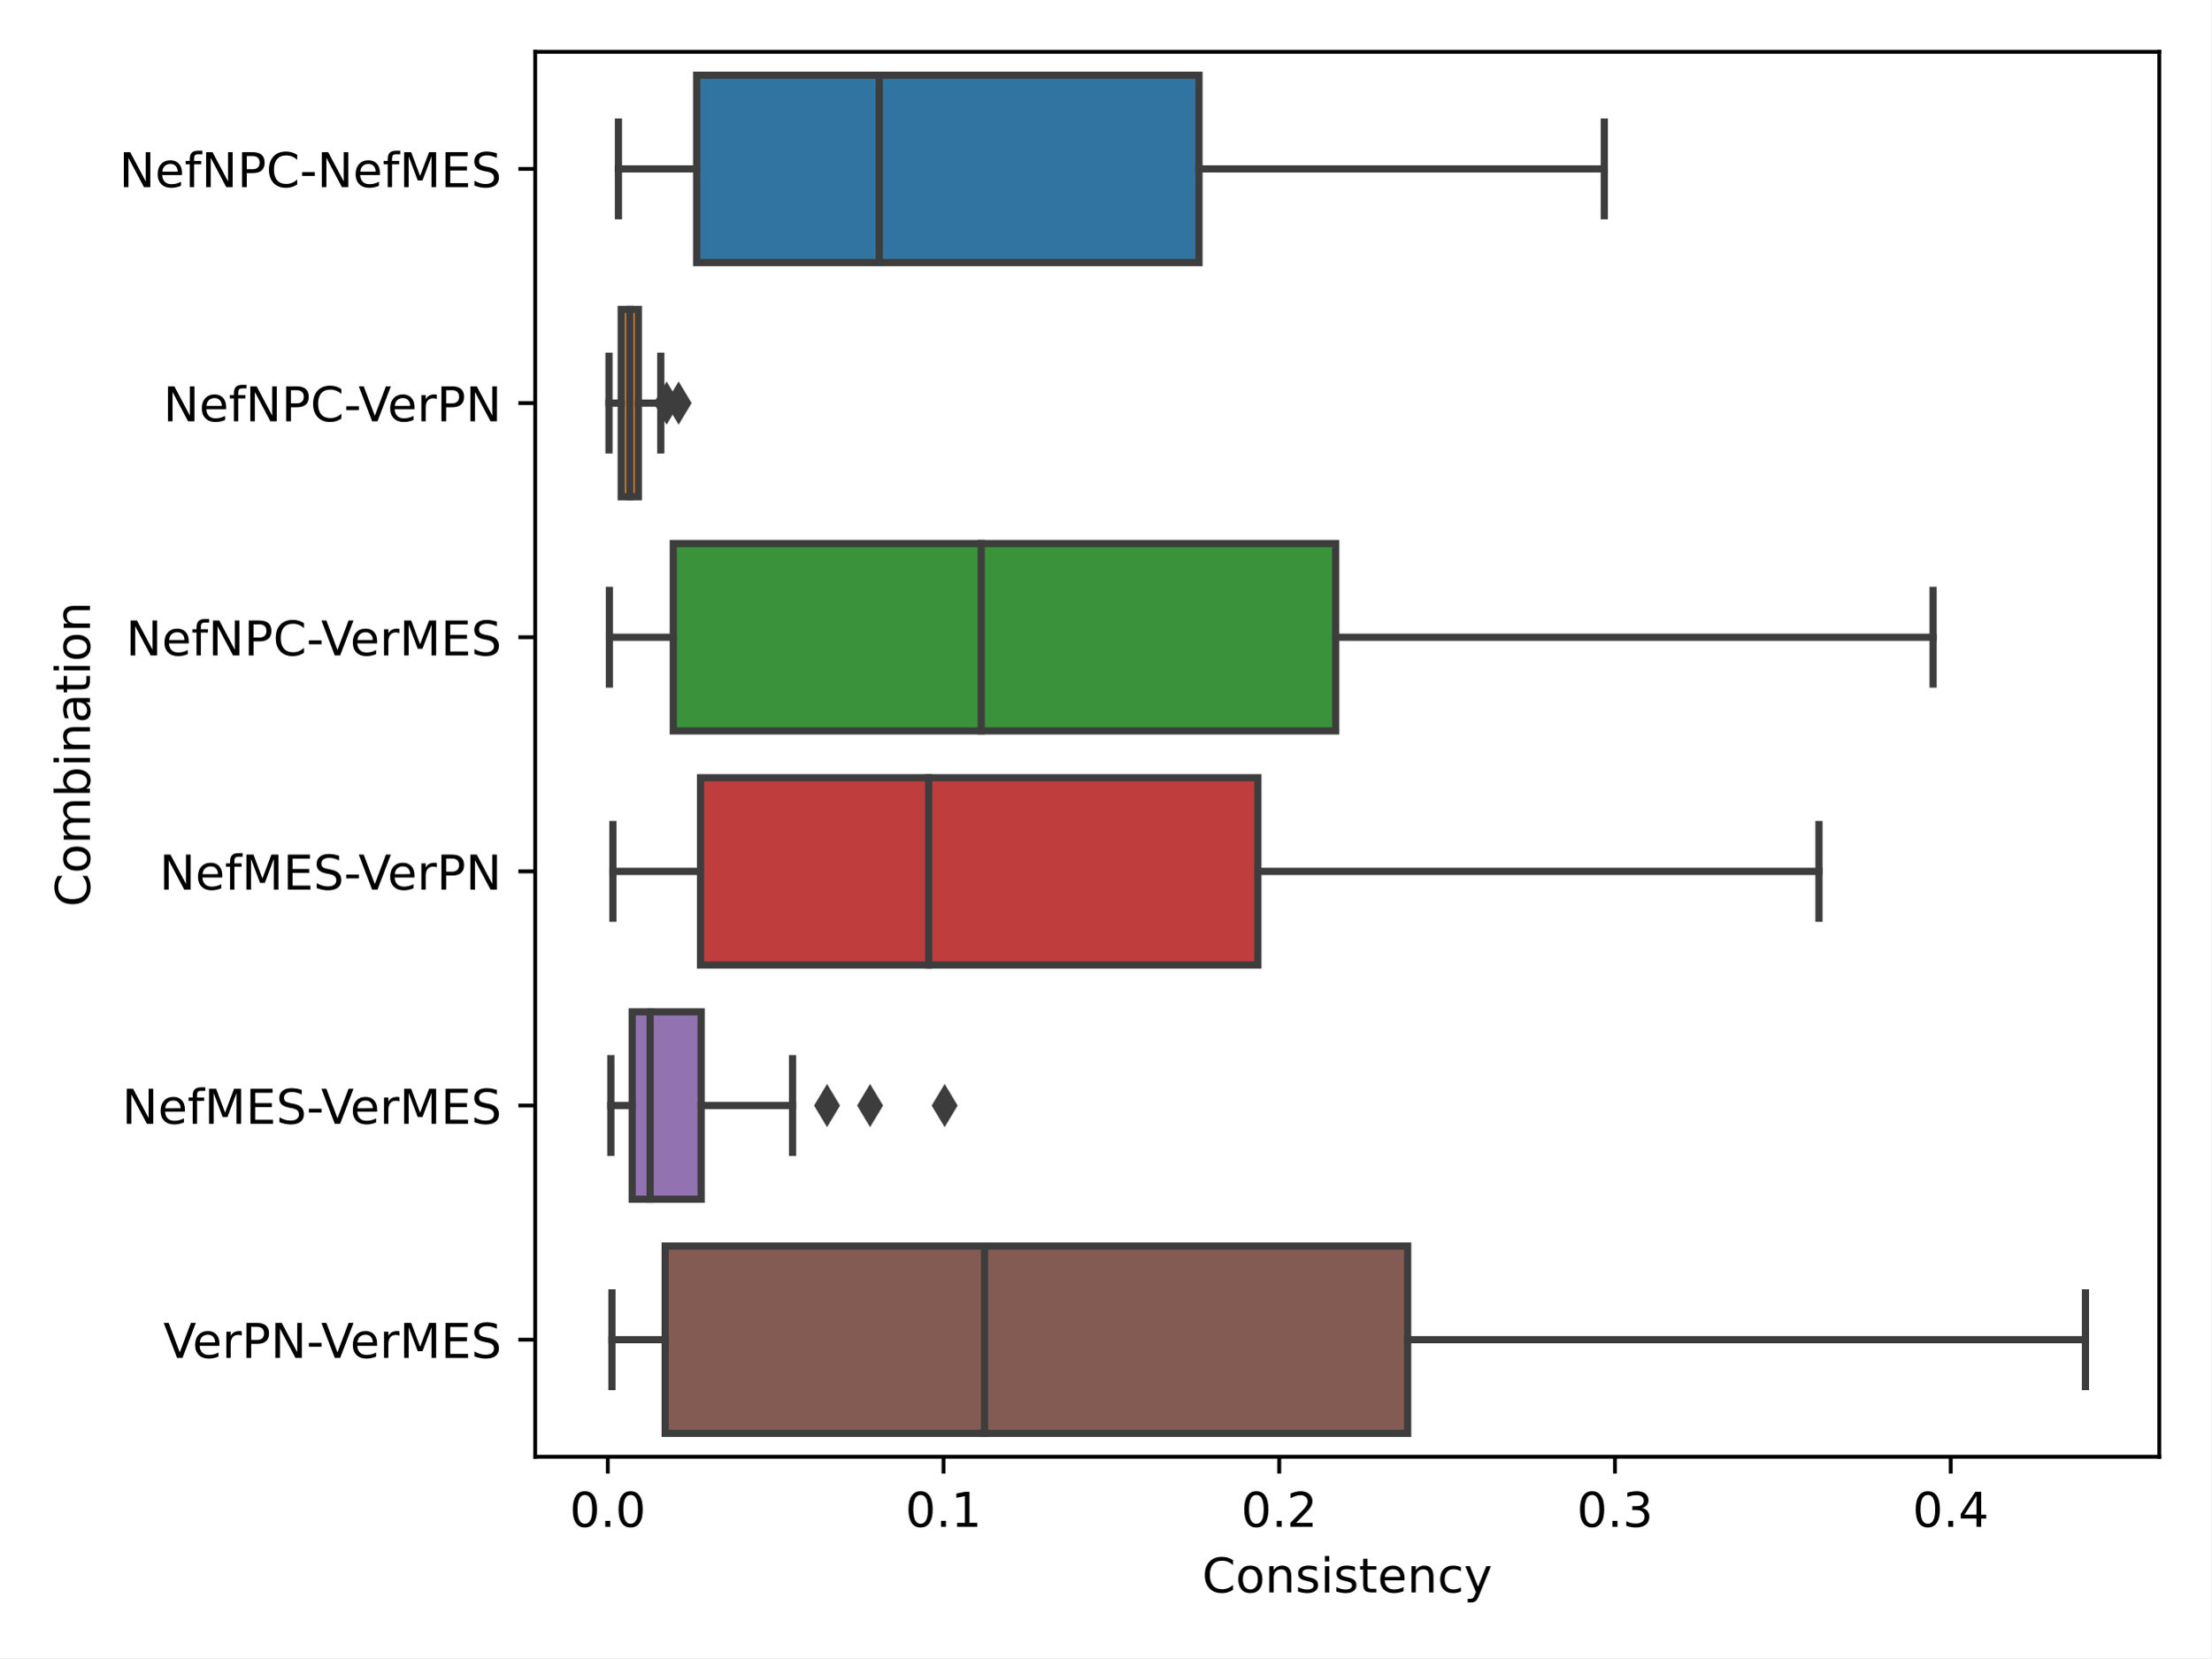
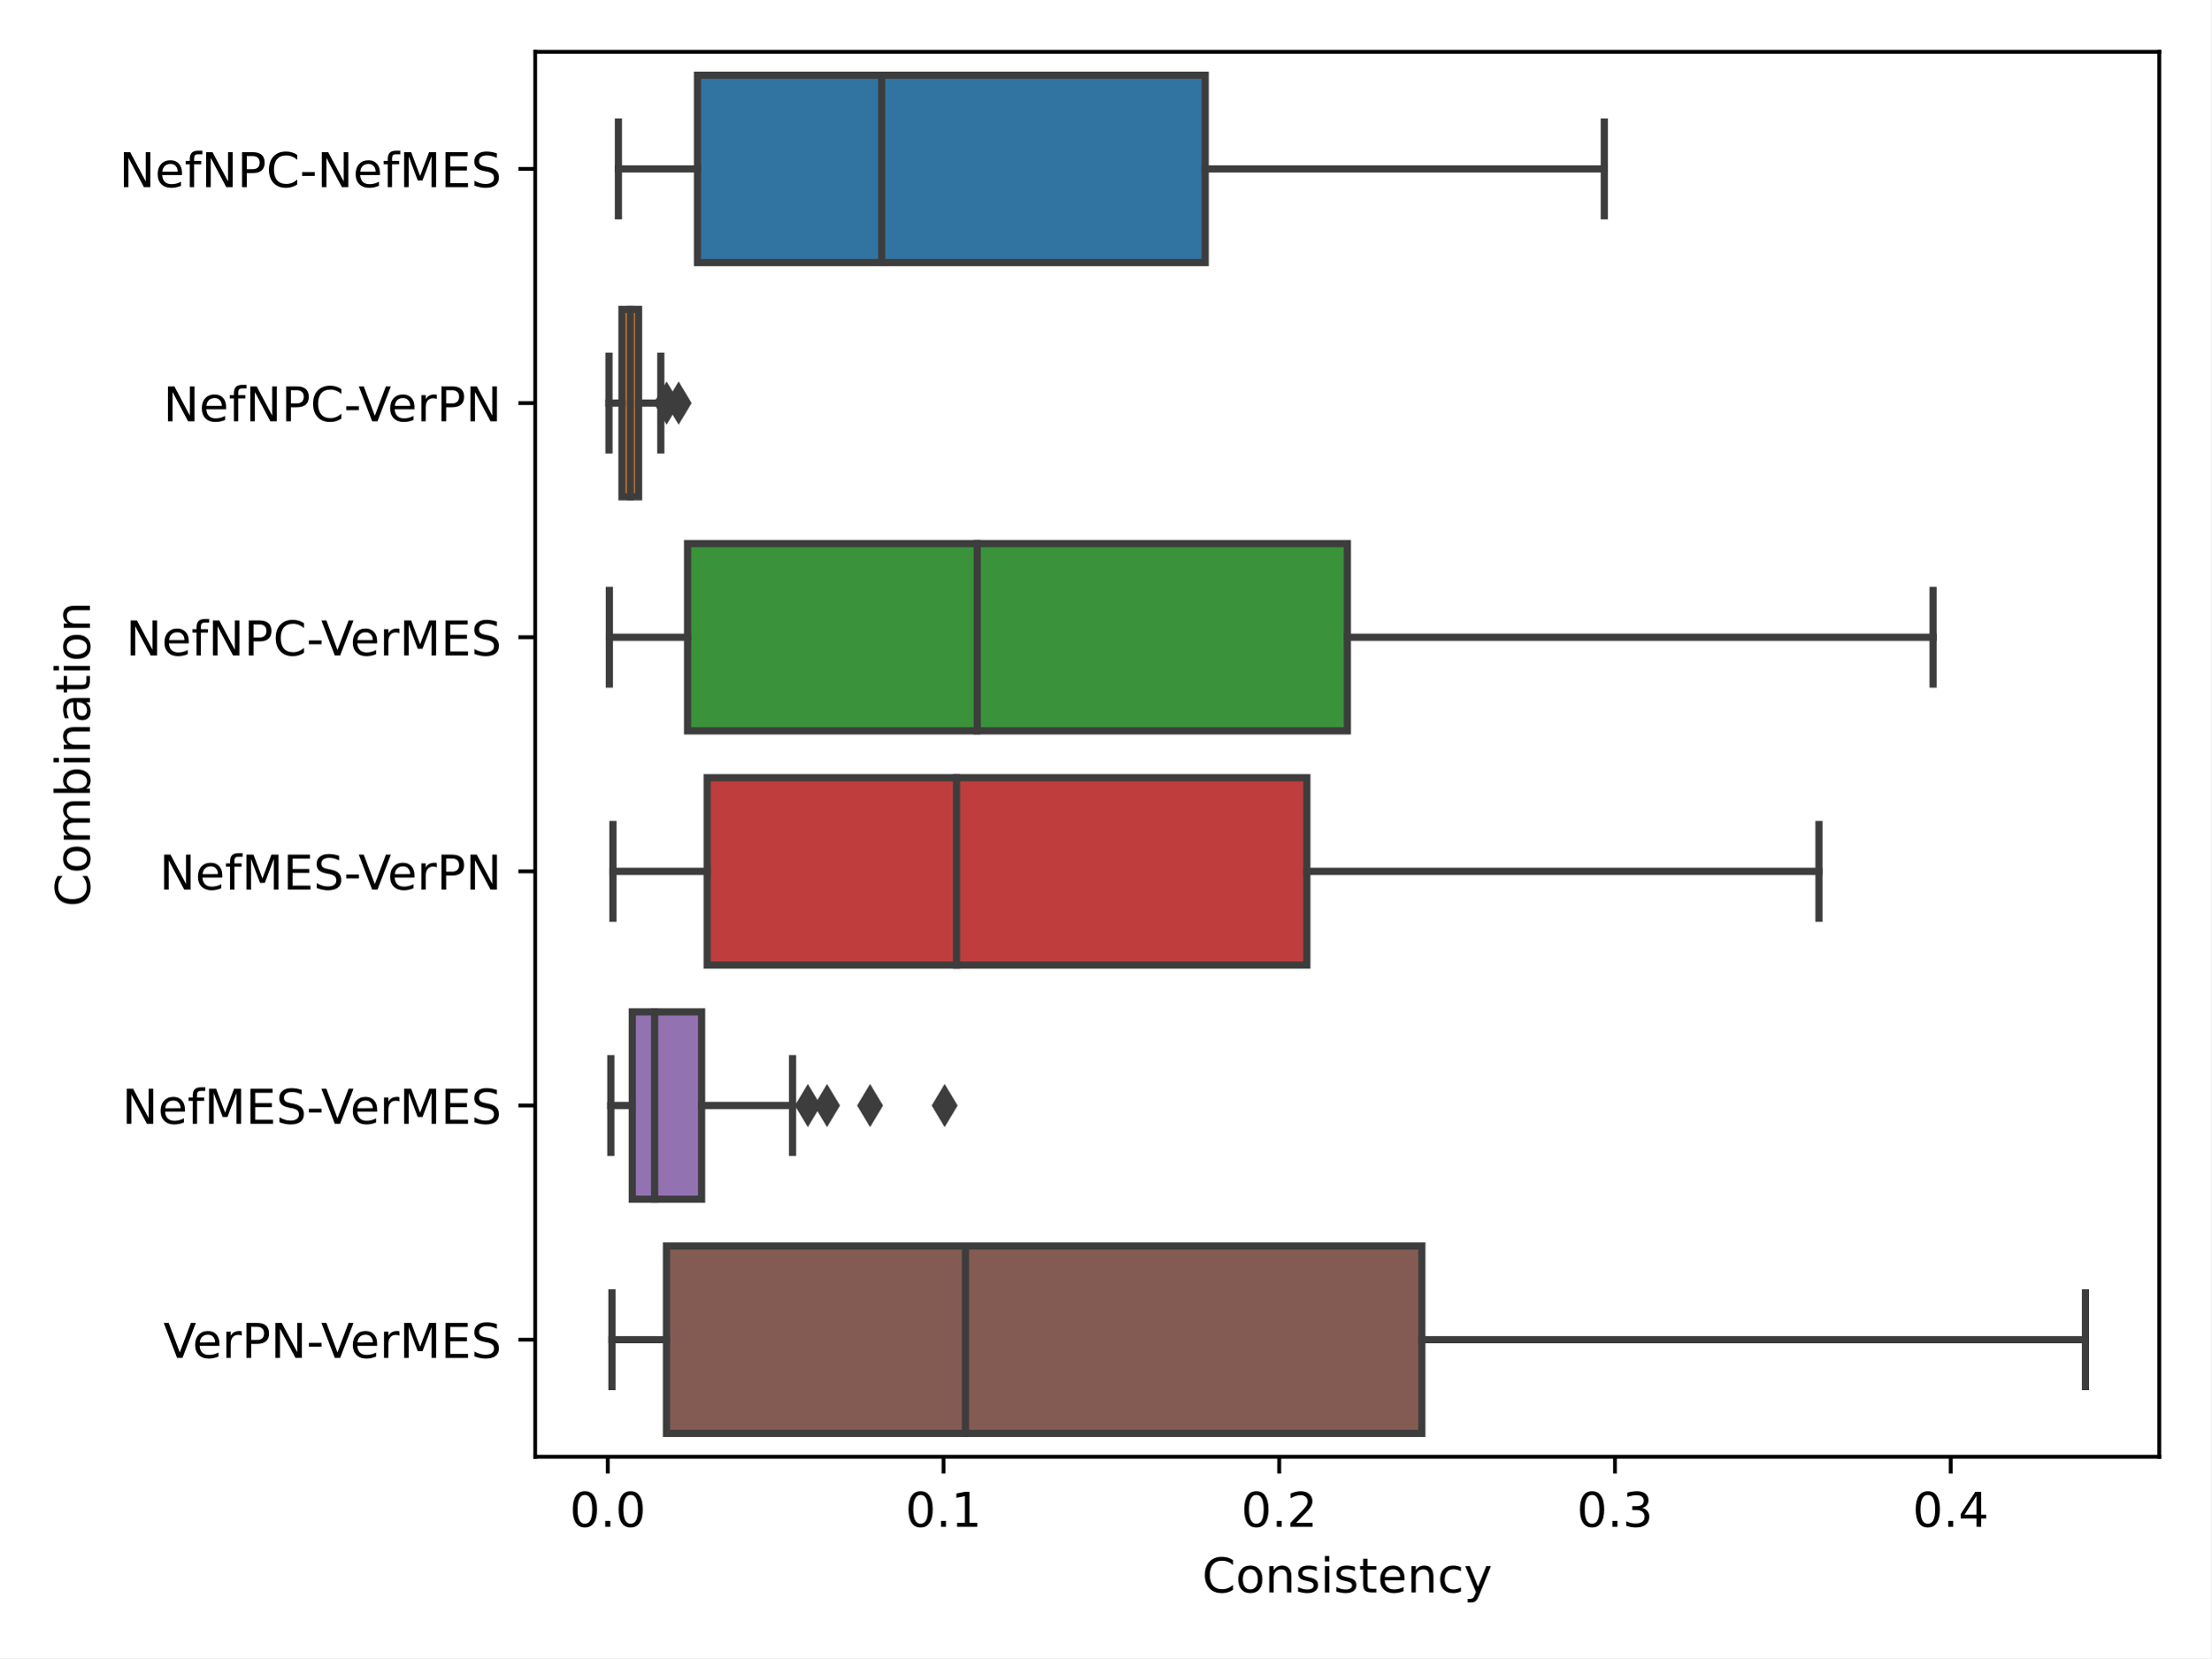
<svg xmlns="http://www.w3.org/2000/svg" xmlns:xlink="http://www.w3.org/1999/xlink" width="460.8pt" height="345.6pt" viewBox="0 0 460.8 345.6" version="1.1">
  <defs>
    <style type="text/css">*{stroke-linejoin: round; stroke-linecap: butt}</style>
  </defs>
  <g id="figure_1">
    <g id="patch_1">
      <path d="M 0 345.6  L 460.8 345.6  L 460.8 0  L 0 0  z " style="fill: #ffffff" />
    </g>
    <g id="axes_1">
      <g id="patch_2">
        <path d="M 111.53 303.64  L 450 303.64  L 450 10.8  L 111.53 10.8  z " style="fill: #ffffff" />
      </g>
      <g id="patch_3">
-         <path d="M 145.183 15.681  L 145.183 54.726  L 249.87 54.726  L 249.87 15.681  L 145.183 15.681  z " clip-path="url(#p94ea014568)" style="fill: #3274a1; stroke: #3d3d3d; stroke-width: 1.5; stroke-linejoin: miter" />
+         <path d="M 145.355 15.681  L 145.355 54.726  L 251.163 54.726  L 251.163 15.681  L 145.355 15.681  z " clip-path="url(#p94ea014568)" style="fill: #3274a1; stroke: #3d3d3d; stroke-width: 1.5; stroke-linejoin: miter" />
      </g>
      <g id="patch_4">
-         <path d="M 129.466 64.487  L 129.466 103.533  L 133.033 103.533  L 133.033 64.487  L 129.466 64.487  z " clip-path="url(#p94ea014568)" style="fill: #e1812c; stroke: #3d3d3d; stroke-width: 1.5; stroke-linejoin: miter" />
+         <path d="M 129.616 64.487  L 129.616 103.533  L 133.072 103.533  L 133.072 64.487  L 129.616 64.487  z " clip-path="url(#p94ea014568)" style="fill: #e1812c; stroke: #3d3d3d; stroke-width: 1.5; stroke-linejoin: miter" />
      </g>
      <g id="patch_5">
-         <path d="M 140.314 113.294  L 140.314 152.339  L 278.362 152.339  L 278.362 113.294  L 140.314 113.294  z " clip-path="url(#p94ea014568)" style="fill: #3a923a; stroke: #3d3d3d; stroke-width: 1.5; stroke-linejoin: miter" />
+         <path d="M 143.294 113.294  L 143.294 152.339  L 280.791 152.339  L 280.791 113.294  L 143.294 113.294  z " clip-path="url(#p94ea014568)" style="fill: #3a923a; stroke: #3d3d3d; stroke-width: 1.5; stroke-linejoin: miter" />
      </g>
      <g id="patch_6">
-         <path d="M 145.99 162.101  L 145.99 201.146  L 262.146 201.146  L 262.146 162.101  L 145.99 162.101  z " clip-path="url(#p94ea014568)" style="fill: #c03d3e; stroke: #3d3d3d; stroke-width: 1.5; stroke-linejoin: miter" />
+         <path d="M 147.374 162.101  L 147.374 201.146  L 272.352 201.146  L 272.352 162.101  L 147.374 162.101  z " clip-path="url(#p94ea014568)" style="fill: #c03d3e; stroke: #3d3d3d; stroke-width: 1.5; stroke-linejoin: miter" />
      </g>
      <g id="patch_7">
-         <path d="M 131.746 210.907  L 131.746 249.953  L 146.118 249.953  L 146.118 210.907  L 131.746 210.907  z " clip-path="url(#p94ea014568)" style="fill: #9372b2; stroke: #3d3d3d; stroke-width: 1.5; stroke-linejoin: miter" />
+         <path d="M 131.77 210.907  L 131.77 249.953  L 146.221 249.953  L 146.221 210.907  L 131.77 210.907  z " clip-path="url(#p94ea014568)" style="fill: #9372b2; stroke: #3d3d3d; stroke-width: 1.5; stroke-linejoin: miter" />
      </g>
      <g id="patch_8">
-         <path d="M 138.627 259.714  L 138.627 298.759  L 293.356 298.759  L 293.356 259.714  L 138.627 259.714  z " clip-path="url(#p94ea014568)" style="fill: #845b53; stroke: #3d3d3d; stroke-width: 1.5; stroke-linejoin: miter" />
+         <path d="M 138.889 259.714  L 138.889 298.759  L 296.316 298.759  L 296.316 259.714  L 138.889 259.714  z " clip-path="url(#p94ea014568)" style="fill: #845b53; stroke: #3d3d3d; stroke-width: 1.5; stroke-linejoin: miter" />
      </g>
      <g id="matplotlib.axis_1">
        <g id="xtick_1">
          <g id="line2d_1">
            <defs>
              <path id="m3385fdae1e" d="M 0 0  L 0 3.5  " style="stroke: #000000; stroke-width: 0.8" />
            </defs>
            <g>
              <use xlink:href="#m3385fdae1e" x="126.659" y="303.64" style="stroke: #000000; stroke-width: 0.8" />
            </g>
          </g>
          <g id="text_1">
            <g transform="translate(118.707 318.2384) scale(0.1 -0.1)">
              <defs>
                <path id="DejaVuSans-30" d="M 2034 4250  Q 1547 4250 1301 3770  Q 1056 3291 1056 2328  Q 1056 1369 1301 889  Q 1547 409 2034 409  Q 2525 409 2770 889  Q 3016 1369 3016 2328  Q 3016 3291 2770 3770  Q 2525 4250 2034 4250  z M 2034 4750  Q 2819 4750 3233 4129  Q 3647 3509 3647 2328  Q 3647 1150 3233 529  Q 2819 -91 2034 -91  Q 1250 -91 836 529  Q 422 1150 422 2328  Q 422 3509 836 4129  Q 1250 4750 2034 4750  z " transform="scale(0.015625)" />
                <path id="DejaVuSans-2e" d="M 684 794  L 1344 794  L 1344 0  L 684 0  L 684 794  z " transform="scale(0.015625)" />
              </defs>
              <use xlink:href="#DejaVuSans-30" />
              <use xlink:href="#DejaVuSans-2e" x="63.623" />
              <use xlink:href="#DejaVuSans-30" x="95.41" />
            </g>
          </g>
        </g>
        <g id="xtick_2">
          <g id="line2d_2">
            <g>
              <use xlink:href="#m3385fdae1e" x="196.629" y="303.64" style="stroke: #000000; stroke-width: 0.8" />
            </g>
          </g>
          <g id="text_2">
            <g transform="translate(188.6772 318.2384) scale(0.1 -0.1)">
              <defs>
                <path id="DejaVuSans-31" d="M 794 531  L 1825 531  L 1825 4091  L 703 3866  L 703 4441  L 1819 4666  L 2450 4666  L 2450 531  L 3481 531  L 3481 0  L 794 0  L 794 531  z " transform="scale(0.015625)" />
              </defs>
              <use xlink:href="#DejaVuSans-30" />
              <use xlink:href="#DejaVuSans-2e" x="63.623" />
              <use xlink:href="#DejaVuSans-31" x="95.41" />
            </g>
          </g>
        </g>
        <g id="xtick_3">
          <g id="line2d_3">
            <g>
              <use xlink:href="#m3385fdae1e" x="266.599" y="303.64" style="stroke: #000000; stroke-width: 0.8" />
            </g>
          </g>
          <g id="text_3">
            <g transform="translate(258.6474 318.2384) scale(0.1 -0.1)">
              <defs>
                <path id="DejaVuSans-32" d="M 1228 531  L 3431 531  L 3431 0  L 469 0  L 469 531  Q 828 903 1448 1529  Q 2069 2156 2228 2338  Q 2531 2678 2651 2914  Q 2772 3150 2772 3378  Q 2772 3750 2511 3984  Q 2250 4219 1831 4219  Q 1534 4219 1204 4116  Q 875 4013 500 3803  L 500 4441  Q 881 4594 1212 4672  Q 1544 4750 1819 4750  Q 2544 4750 2975 4387  Q 3406 4025 3406 3419  Q 3406 3131 3298 2873  Q 3191 2616 2906 2266  Q 2828 2175 2409 1742  Q 1991 1309 1228 531  z " transform="scale(0.015625)" />
              </defs>
              <use xlink:href="#DejaVuSans-30" />
              <use xlink:href="#DejaVuSans-2e" x="63.623" />
              <use xlink:href="#DejaVuSans-32" x="95.41" />
            </g>
          </g>
        </g>
        <g id="xtick_4">
          <g id="line2d_4">
            <g>
              <use xlink:href="#m3385fdae1e" x="336.569" y="303.64" style="stroke: #000000; stroke-width: 0.8" />
            </g>
          </g>
          <g id="text_4">
            <g transform="translate(328.6176 318.2384) scale(0.1 -0.1)">
              <defs>
                <path id="DejaVuSans-33" d="M 2597 2516  Q 3050 2419 3304 2112  Q 3559 1806 3559 1356  Q 3559 666 3084 287  Q 2609 -91 1734 -91  Q 1441 -91 1130 -33  Q 819 25 488 141  L 488 750  Q 750 597 1062 519  Q 1375 441 1716 441  Q 2309 441 2620 675  Q 2931 909 2931 1356  Q 2931 1769 2642 2001  Q 2353 2234 1838 2234  L 1294 2234  L 1294 2753  L 1863 2753  Q 2328 2753 2575 2939  Q 2822 3125 2822 3475  Q 2822 3834 2567 4026  Q 2313 4219 1838 4219  Q 1578 4219 1281 4162  Q 984 4106 628 3988  L 628 4550  Q 988 4650 1302 4700  Q 1616 4750 1894 4750  Q 2613 4750 3031 4423  Q 3450 4097 3450 3541  Q 3450 3153 3228 2886  Q 3006 2619 2597 2516  z " transform="scale(0.015625)" />
              </defs>
              <use xlink:href="#DejaVuSans-30" />
              <use xlink:href="#DejaVuSans-2e" x="63.623" />
              <use xlink:href="#DejaVuSans-33" x="95.41" />
            </g>
          </g>
        </g>
        <g id="xtick_5">
          <g id="line2d_5">
            <g>
              <use xlink:href="#m3385fdae1e" x="406.539" y="303.64" style="stroke: #000000; stroke-width: 0.8" />
            </g>
          </g>
          <g id="text_5">
            <g transform="translate(398.5879 318.2384) scale(0.1 -0.1)">
              <defs>
                <path id="DejaVuSans-34" d="M 2419 4116  L 825 1625  L 2419 1625  L 2419 4116  z M 2253 4666  L 3047 4666  L 3047 1625  L 3713 1625  L 3713 1100  L 3047 1100  L 3047 0  L 2419 0  L 2419 1100  L 313 1100  L 313 1709  L 2253 4666  z " transform="scale(0.015625)" />
              </defs>
              <use xlink:href="#DejaVuSans-30" />
              <use xlink:href="#DejaVuSans-2e" x="63.623" />
              <use xlink:href="#DejaVuSans-34" x="95.41" />
            </g>
          </g>
        </g>
        <g id="text_6">
          <g transform="translate(250.533 331.9166) scale(0.1 -0.1)">
            <defs>
              <path id="DejaVuSans-43" d="M 4122 4306  L 4122 3641  Q 3803 3938 3442 4084  Q 3081 4231 2675 4231  Q 1875 4231 1450 3742  Q 1025 3253 1025 2328  Q 1025 1406 1450 917  Q 1875 428 2675 428  Q 3081 428 3442 575  Q 3803 722 4122 1019  L 4122 359  Q 3791 134 3420 21  Q 3050 -91 2638 -91  Q 1578 -91 968 557  Q 359 1206 359 2328  Q 359 3453 968 4101  Q 1578 4750 2638 4750  Q 3056 4750 3426 4639  Q 3797 4528 4122 4306  z " transform="scale(0.015625)" />
              <path id="DejaVuSans-6f" d="M 1959 3097  Q 1497 3097 1228 2736  Q 959 2375 959 1747  Q 959 1119 1226 758  Q 1494 397 1959 397  Q 2419 397 2687 759  Q 2956 1122 2956 1747  Q 2956 2369 2687 2733  Q 2419 3097 1959 3097  z M 1959 3584  Q 2709 3584 3137 3096  Q 3566 2609 3566 1747  Q 3566 888 3137 398  Q 2709 -91 1959 -91  Q 1206 -91 779 398  Q 353 888 353 1747  Q 353 2609 779 3096  Q 1206 3584 1959 3584  z " transform="scale(0.015625)" />
              <path id="DejaVuSans-6e" d="M 3513 2113  L 3513 0  L 2938 0  L 2938 2094  Q 2938 2591 2744 2837  Q 2550 3084 2163 3084  Q 1697 3084 1428 2787  Q 1159 2491 1159 1978  L 1159 0  L 581 0  L 581 3500  L 1159 3500  L 1159 2956  Q 1366 3272 1645 3428  Q 1925 3584 2291 3584  Q 2894 3584 3203 3211  Q 3513 2838 3513 2113  z " transform="scale(0.015625)" />
              <path id="DejaVuSans-73" d="M 2834 3397  L 2834 2853  Q 2591 2978 2328 3040  Q 2066 3103 1784 3103  Q 1356 3103 1142 2972  Q 928 2841 928 2578  Q 928 2378 1081 2264  Q 1234 2150 1697 2047  L 1894 2003  Q 2506 1872 2764 1633  Q 3022 1394 3022 966  Q 3022 478 2636 193  Q 2250 -91 1575 -91  Q 1294 -91 989 -36  Q 684 19 347 128  L 347 722  Q 666 556 975 473  Q 1284 391 1588 391  Q 1994 391 2212 530  Q 2431 669 2431 922  Q 2431 1156 2273 1281  Q 2116 1406 1581 1522  L 1381 1569  Q 847 1681 609 1914  Q 372 2147 372 2553  Q 372 3047 722 3315  Q 1072 3584 1716 3584  Q 2034 3584 2315 3537  Q 2597 3491 2834 3397  z " transform="scale(0.015625)" />
              <path id="DejaVuSans-69" d="M 603 3500  L 1178 3500  L 1178 0  L 603 0  L 603 3500  z M 603 4863  L 1178 4863  L 1178 4134  L 603 4134  L 603 4863  z " transform="scale(0.015625)" />
              <path id="DejaVuSans-74" d="M 1172 4494  L 1172 3500  L 2356 3500  L 2356 3053  L 1172 3053  L 1172 1153  Q 1172 725 1289 603  Q 1406 481 1766 481  L 2356 481  L 2356 0  L 1766 0  Q 1100 0 847 248  Q 594 497 594 1153  L 594 3053  L 172 3053  L 172 3500  L 594 3500  L 594 4494  L 1172 4494  z " transform="scale(0.015625)" />
              <path id="DejaVuSans-65" d="M 3597 1894  L 3597 1613  L 953 1613  Q 991 1019 1311 708  Q 1631 397 2203 397  Q 2534 397 2845 478  Q 3156 559 3463 722  L 3463 178  Q 3153 47 2828 -22  Q 2503 -91 2169 -91  Q 1331 -91 842 396  Q 353 884 353 1716  Q 353 2575 817 3079  Q 1281 3584 2069 3584  Q 2775 3584 3186 3129  Q 3597 2675 3597 1894  z M 3022 2063  Q 3016 2534 2758 2815  Q 2500 3097 2075 3097  Q 1594 3097 1305 2825  Q 1016 2553 972 2059  L 3022 2063  z " transform="scale(0.015625)" />
              <path id="DejaVuSans-63" d="M 3122 3366  L 3122 2828  Q 2878 2963 2633 3030  Q 2388 3097 2138 3097  Q 1578 3097 1268 2742  Q 959 2388 959 1747  Q 959 1106 1268 751  Q 1578 397 2138 397  Q 2388 397 2633 464  Q 2878 531 3122 666  L 3122 134  Q 2881 22 2623 -34  Q 2366 -91 2075 -91  Q 1284 -91 818 406  Q 353 903 353 1747  Q 353 2603 823 3093  Q 1294 3584 2113 3584  Q 2378 3584 2631 3529  Q 2884 3475 3122 3366  z " transform="scale(0.015625)" />
              <path id="DejaVuSans-79" d="M 2059 -325  Q 1816 -950 1584 -1140  Q 1353 -1331 966 -1331  L 506 -1331  L 506 -850  L 844 -850  Q 1081 -850 1212 -737  Q 1344 -625 1503 -206  L 1606 56  L 191 3500  L 800 3500  L 1894 763  L 2988 3500  L 3597 3500  L 2059 -325  z " transform="scale(0.015625)" />
            </defs>
            <use xlink:href="#DejaVuSans-43" />
            <use xlink:href="#DejaVuSans-6f" x="69.824" />
            <use xlink:href="#DejaVuSans-6e" x="131.006" />
            <use xlink:href="#DejaVuSans-73" x="194.385" />
            <use xlink:href="#DejaVuSans-69" x="246.484" />
            <use xlink:href="#DejaVuSans-73" x="274.268" />
            <use xlink:href="#DejaVuSans-74" x="326.367" />
            <use xlink:href="#DejaVuSans-65" x="365.576" />
            <use xlink:href="#DejaVuSans-6e" x="427.1" />
            <use xlink:href="#DejaVuSans-63" x="490.479" />
            <use xlink:href="#DejaVuSans-79" x="545.459" />
          </g>
        </g>
      </g>
      <g id="matplotlib.axis_2">
        <g id="ytick_1">
          <g id="line2d_6">
            <defs>
              <path id="ma600d9e374" d="M 0 0  L -3.5 0  " style="stroke: #000000; stroke-width: 0.8" />
            </defs>
            <g>
              <use xlink:href="#ma600d9e374" x="111.53" y="35.203" style="stroke: #000000; stroke-width: 0.8" />
            </g>
          </g>
          <g id="text_7">
            <g transform="translate(24.82375 39.00255) scale(0.1 -0.1)">
              <defs>
                <path id="DejaVuSans-4e" d="M 628 4666  L 1478 4666  L 3547 763  L 3547 4666  L 4159 4666  L 4159 0  L 3309 0  L 1241 3903  L 1241 0  L 628 0  L 628 4666  z " transform="scale(0.015625)" />
                <path id="DejaVuSans-66" d="M 2375 4863  L 2375 4384  L 1825 4384  Q 1516 4384 1395 4259  Q 1275 4134 1275 3809  L 1275 3500  L 2222 3500  L 2222 3053  L 1275 3053  L 1275 0  L 697 0  L 697 3053  L 147 3053  L 147 3500  L 697 3500  L 697 3744  Q 697 4328 969 4595  Q 1241 4863 1831 4863  L 2375 4863  z " transform="scale(0.015625)" />
                <path id="DejaVuSans-50" d="M 1259 4147  L 1259 2394  L 2053 2394  Q 2494 2394 2734 2622  Q 2975 2850 2975 3272  Q 2975 3691 2734 3919  Q 2494 4147 2053 4147  L 1259 4147  z M 628 4666  L 2053 4666  Q 2838 4666 3239 4311  Q 3641 3956 3641 3272  Q 3641 2581 3239 2228  Q 2838 1875 2053 1875  L 1259 1875  L 1259 0  L 628 0  L 628 4666  z " transform="scale(0.015625)" />
                <path id="DejaVuSans-2d" d="M 313 2009  L 1997 2009  L 1997 1497  L 313 1497  L 313 2009  z " transform="scale(0.015625)" />
                <path id="DejaVuSans-4d" d="M 628 4666  L 1569 4666  L 2759 1491  L 3956 4666  L 4897 4666  L 4897 0  L 4281 0  L 4281 4097  L 3078 897  L 2444 897  L 1241 4097  L 1241 0  L 628 0  L 628 4666  z " transform="scale(0.015625)" />
                <path id="DejaVuSans-45" d="M 628 4666  L 3578 4666  L 3578 4134  L 1259 4134  L 1259 2753  L 3481 2753  L 3481 2222  L 1259 2222  L 1259 531  L 3634 531  L 3634 0  L 628 0  L 628 4666  z " transform="scale(0.015625)" />
                <path id="DejaVuSans-53" d="M 3425 4513  L 3425 3897  Q 3066 4069 2747 4153  Q 2428 4238 2131 4238  Q 1616 4238 1336 4038  Q 1056 3838 1056 3469  Q 1056 3159 1242 3001  Q 1428 2844 1947 2747  L 2328 2669  Q 3034 2534 3370 2195  Q 3706 1856 3706 1288  Q 3706 609 3251 259  Q 2797 -91 1919 -91  Q 1588 -91 1214 -16  Q 841 59 441 206  L 441 856  Q 825 641 1194 531  Q 1563 422 1919 422  Q 2459 422 2753 634  Q 3047 847 3047 1241  Q 3047 1584 2836 1778  Q 2625 1972 2144 2069  L 1759 2144  Q 1053 2284 737 2584  Q 422 2884 422 3419  Q 422 4038 858 4394  Q 1294 4750 2059 4750  Q 2388 4750 2728 4690  Q 3069 4631 3425 4513  z " transform="scale(0.015625)" />
              </defs>
              <use xlink:href="#DejaVuSans-4e" />
              <use xlink:href="#DejaVuSans-65" x="74.805" />
              <use xlink:href="#DejaVuSans-66" x="136.328" />
              <use xlink:href="#DejaVuSans-4e" x="171.533" />
              <use xlink:href="#DejaVuSans-50" x="246.338" />
              <use xlink:href="#DejaVuSans-43" x="306.641" />
              <use xlink:href="#DejaVuSans-2d" x="376.465" />
              <use xlink:href="#DejaVuSans-4e" x="412.549" />
              <use xlink:href="#DejaVuSans-65" x="487.354" />
              <use xlink:href="#DejaVuSans-66" x="548.877" />
              <use xlink:href="#DejaVuSans-4d" x="584.082" />
              <use xlink:href="#DejaVuSans-45" x="670.361" />
              <use xlink:href="#DejaVuSans-53" x="733.545" />
            </g>
          </g>
        </g>
        <g id="ytick_2">
          <g id="line2d_7">
            <g>
              <use xlink:href="#ma600d9e374" x="111.53" y="84.01" style="stroke: #000000; stroke-width: 0.8" />
            </g>
          </g>
          <g id="text_8">
            <g transform="translate(34.02063 87.80922) scale(0.1 -0.1)">
              <defs>
                <path id="DejaVuSans-56" d="M 1831 0  L 50 4666  L 709 4666  L 2188 738  L 3669 4666  L 4325 4666  L 2547 0  L 1831 0  z " transform="scale(0.015625)" />
                <path id="DejaVuSans-72" d="M 2631 2963  Q 2534 3019 2420 3045  Q 2306 3072 2169 3072  Q 1681 3072 1420 2755  Q 1159 2438 1159 1844  L 1159 0  L 581 0  L 581 3500  L 1159 3500  L 1159 2956  Q 1341 3275 1631 3429  Q 1922 3584 2338 3584  Q 2397 3584 2469 3576  Q 2541 3569 2628 3553  L 2631 2963  z " transform="scale(0.015625)" />
              </defs>
              <use xlink:href="#DejaVuSans-4e" />
              <use xlink:href="#DejaVuSans-65" x="74.805" />
              <use xlink:href="#DejaVuSans-66" x="136.328" />
              <use xlink:href="#DejaVuSans-4e" x="171.533" />
              <use xlink:href="#DejaVuSans-50" x="246.338" />
              <use xlink:href="#DejaVuSans-43" x="306.641" />
              <use xlink:href="#DejaVuSans-2d" x="376.465" />
              <use xlink:href="#DejaVuSans-56" x="406.674" />
              <use xlink:href="#DejaVuSans-65" x="467.332" />
              <use xlink:href="#DejaVuSans-72" x="528.855" />
              <use xlink:href="#DejaVuSans-50" x="569.969" />
              <use xlink:href="#DejaVuSans-4e" x="630.271" />
            </g>
          </g>
        </g>
        <g id="ytick_3">
          <g id="line2d_8">
            <g>
              <use xlink:href="#ma600d9e374" x="111.53" y="132.817" style="stroke: #000000; stroke-width: 0.8" />
            </g>
          </g>
          <g id="text_9">
            <g transform="translate(26.23625 136.6159) scale(0.1 -0.1)">
              <use xlink:href="#DejaVuSans-4e" />
              <use xlink:href="#DejaVuSans-65" x="74.805" />
              <use xlink:href="#DejaVuSans-66" x="136.328" />
              <use xlink:href="#DejaVuSans-4e" x="171.533" />
              <use xlink:href="#DejaVuSans-50" x="246.338" />
              <use xlink:href="#DejaVuSans-43" x="306.641" />
              <use xlink:href="#DejaVuSans-2d" x="376.465" />
              <use xlink:href="#DejaVuSans-56" x="406.674" />
              <use xlink:href="#DejaVuSans-65" x="467.332" />
              <use xlink:href="#DejaVuSans-72" x="528.855" />
              <use xlink:href="#DejaVuSans-4d" x="569.969" />
              <use xlink:href="#DejaVuSans-45" x="656.248" />
              <use xlink:href="#DejaVuSans-53" x="719.432" />
            </g>
          </g>
        </g>
        <g id="ytick_4">
          <g id="line2d_9">
            <g>
              <use xlink:href="#ma600d9e374" x="111.53" y="181.623" style="stroke: #000000; stroke-width: 0.8" />
            </g>
          </g>
          <g id="text_10">
            <g transform="translate(33.21906 185.4226) scale(0.1 -0.1)">
              <use xlink:href="#DejaVuSans-4e" />
              <use xlink:href="#DejaVuSans-65" x="74.805" />
              <use xlink:href="#DejaVuSans-66" x="136.328" />
              <use xlink:href="#DejaVuSans-4d" x="171.533" />
              <use xlink:href="#DejaVuSans-45" x="257.812" />
              <use xlink:href="#DejaVuSans-53" x="320.996" />
              <use xlink:href="#DejaVuSans-2d" x="384.473" />
              <use xlink:href="#DejaVuSans-56" x="414.682" />
              <use xlink:href="#DejaVuSans-65" x="475.34" />
              <use xlink:href="#DejaVuSans-72" x="536.863" />
              <use xlink:href="#DejaVuSans-50" x="577.977" />
              <use xlink:href="#DejaVuSans-4e" x="638.279" />
            </g>
          </g>
        </g>
        <g id="ytick_5">
          <g id="line2d_10">
            <g>
              <use xlink:href="#ma600d9e374" x="111.53" y="230.43" style="stroke: #000000; stroke-width: 0.8" />
            </g>
          </g>
          <g id="text_11">
            <g transform="translate(25.43469 234.2292) scale(0.1 -0.1)">
              <use xlink:href="#DejaVuSans-4e" />
              <use xlink:href="#DejaVuSans-65" x="74.805" />
              <use xlink:href="#DejaVuSans-66" x="136.328" />
              <use xlink:href="#DejaVuSans-4d" x="171.533" />
              <use xlink:href="#DejaVuSans-45" x="257.812" />
              <use xlink:href="#DejaVuSans-53" x="320.996" />
              <use xlink:href="#DejaVuSans-2d" x="384.473" />
              <use xlink:href="#DejaVuSans-56" x="414.682" />
              <use xlink:href="#DejaVuSans-65" x="475.34" />
              <use xlink:href="#DejaVuSans-72" x="536.863" />
              <use xlink:href="#DejaVuSans-4d" x="577.977" />
              <use xlink:href="#DejaVuSans-45" x="664.256" />
              <use xlink:href="#DejaVuSans-53" x="727.439" />
            </g>
          </g>
        </g>
        <g id="ytick_6">
          <g id="line2d_11">
            <g>
              <use xlink:href="#ma600d9e374" x="111.53" y="279.237" style="stroke: #000000; stroke-width: 0.8" />
            </g>
          </g>
          <g id="text_12">
            <g transform="translate(34.04406 283.0359) scale(0.1 -0.1)">
              <use xlink:href="#DejaVuSans-56" />
              <use xlink:href="#DejaVuSans-65" x="60.658" />
              <use xlink:href="#DejaVuSans-72" x="122.182" />
              <use xlink:href="#DejaVuSans-50" x="163.295" />
              <use xlink:href="#DejaVuSans-4e" x="223.598" />
              <use xlink:href="#DejaVuSans-2d" x="298.402" />
              <use xlink:href="#DejaVuSans-56" x="328.611" />
              <use xlink:href="#DejaVuSans-65" x="389.27" />
              <use xlink:href="#DejaVuSans-72" x="450.793" />
              <use xlink:href="#DejaVuSans-4d" x="491.906" />
              <use xlink:href="#DejaVuSans-45" x="578.186" />
              <use xlink:href="#DejaVuSans-53" x="641.369" />
            </g>
          </g>
        </g>
        <g id="text_13">
          <g transform="translate(18.74406 189.0145) rotate(-90) scale(0.1 -0.1)">
            <defs>
              <path id="DejaVuSans-6d" d="M 3328 2828  Q 3544 3216 3844 3400  Q 4144 3584 4550 3584  Q 5097 3584 5394 3201  Q 5691 2819 5691 2113  L 5691 0  L 5113 0  L 5113 2094  Q 5113 2597 4934 2840  Q 4756 3084 4391 3084  Q 3944 3084 3684 2787  Q 3425 2491 3425 1978  L 3425 0  L 2847 0  L 2847 2094  Q 2847 2600 2669 2842  Q 2491 3084 2119 3084  Q 1678 3084 1418 2786  Q 1159 2488 1159 1978  L 1159 0  L 581 0  L 581 3500  L 1159 3500  L 1159 2956  Q 1356 3278 1631 3431  Q 1906 3584 2284 3584  Q 2666 3584 2933 3390  Q 3200 3197 3328 2828  z " transform="scale(0.015625)" />
              <path id="DejaVuSans-62" d="M 3116 1747  Q 3116 2381 2855 2742  Q 2594 3103 2138 3103  Q 1681 3103 1420 2742  Q 1159 2381 1159 1747  Q 1159 1113 1420 752  Q 1681 391 2138 391  Q 2594 391 2855 752  Q 3116 1113 3116 1747  z M 1159 2969  Q 1341 3281 1617 3432  Q 1894 3584 2278 3584  Q 2916 3584 3314 3078  Q 3713 2572 3713 1747  Q 3713 922 3314 415  Q 2916 -91 2278 -91  Q 1894 -91 1617 61  Q 1341 213 1159 525  L 1159 0  L 581 0  L 581 4863  L 1159 4863  L 1159 2969  z " transform="scale(0.015625)" />
              <path id="DejaVuSans-61" d="M 2194 1759  Q 1497 1759 1228 1600  Q 959 1441 959 1056  Q 959 750 1161 570  Q 1363 391 1709 391  Q 2188 391 2477 730  Q 2766 1069 2766 1631  L 2766 1759  L 2194 1759  z M 3341 1997  L 3341 0  L 2766 0  L 2766 531  Q 2569 213 2275 61  Q 1981 -91 1556 -91  Q 1019 -91 701 211  Q 384 513 384 1019  Q 384 1609 779 1909  Q 1175 2209 1959 2209  L 2766 2209  L 2766 2266  Q 2766 2663 2505 2880  Q 2244 3097 1772 3097  Q 1472 3097 1187 3025  Q 903 2953 641 2809  L 641 3341  Q 956 3463 1253 3523  Q 1550 3584 1831 3584  Q 2591 3584 2966 3190  Q 3341 2797 3341 1997  z " transform="scale(0.015625)" />
            </defs>
            <use xlink:href="#DejaVuSans-43" />
            <use xlink:href="#DejaVuSans-6f" x="69.824" />
            <use xlink:href="#DejaVuSans-6d" x="131.006" />
            <use xlink:href="#DejaVuSans-62" x="228.418" />
            <use xlink:href="#DejaVuSans-69" x="291.895" />
            <use xlink:href="#DejaVuSans-6e" x="319.678" />
            <use xlink:href="#DejaVuSans-61" x="383.057" />
            <use xlink:href="#DejaVuSans-74" x="444.336" />
            <use xlink:href="#DejaVuSans-69" x="483.545" />
            <use xlink:href="#DejaVuSans-6f" x="511.328" />
            <use xlink:href="#DejaVuSans-6e" x="572.51" />
          </g>
        </g>
      </g>
      <g id="line2d_12">
-         <path d="M 145.183 35.203  L 128.882 35.203  " clip-path="url(#p94ea014568)" style="fill: none; stroke: #3d3d3d; stroke-width: 1.5; stroke-linecap: square" />
+         <path d="M 145.355 35.203  L 128.882 35.203  " clip-path="url(#p94ea014568)" style="fill: none; stroke: #3d3d3d; stroke-width: 1.5; stroke-linecap: square" />
      </g>
      <g id="line2d_13">
-         <path d="M 249.87 35.203  L 334.338 35.203  " clip-path="url(#p94ea014568)" style="fill: none; stroke: #3d3d3d; stroke-width: 1.5; stroke-linecap: square" />
+         <path d="M 251.163 35.203  L 334.338 35.203  " clip-path="url(#p94ea014568)" style="fill: none; stroke: #3d3d3d; stroke-width: 1.5; stroke-linecap: square" />
      </g>
      <g id="line2d_14">
        <path d="M 128.882 25.442  L 128.882 44.965  " clip-path="url(#p94ea014568)" style="fill: none; stroke: #3d3d3d; stroke-width: 1.5; stroke-linecap: square" />
      </g>
      <g id="line2d_15">
        <path d="M 334.338 25.442  L 334.338 44.965  " clip-path="url(#p94ea014568)" style="fill: none; stroke: #3d3d3d; stroke-width: 1.5; stroke-linecap: square" />
      </g>
      <g id="line2d_16" />
      <g id="line2d_17">
-         <path d="M 129.466 84.01  L 126.915 84.01  " clip-path="url(#p94ea014568)" style="fill: none; stroke: #3d3d3d; stroke-width: 1.5; stroke-linecap: square" />
+         <path d="M 129.616 84.01  L 126.915 84.01  " clip-path="url(#p94ea014568)" style="fill: none; stroke: #3d3d3d; stroke-width: 1.5; stroke-linecap: square" />
      </g>
      <g id="line2d_18">
-         <path d="M 133.033 84.01  L 137.71 84.01  " clip-path="url(#p94ea014568)" style="fill: none; stroke: #3d3d3d; stroke-width: 1.5; stroke-linecap: square" />
+         <path d="M 133.072 84.01  L 137.71 84.01  " clip-path="url(#p94ea014568)" style="fill: none; stroke: #3d3d3d; stroke-width: 1.5; stroke-linecap: square" />
      </g>
      <g id="line2d_19">
        <path d="M 126.915 74.249  L 126.915 93.771  " clip-path="url(#p94ea014568)" style="fill: none; stroke: #3d3d3d; stroke-width: 1.5; stroke-linecap: square" />
      </g>
      <g id="line2d_20">
        <path d="M 137.71 74.249  L 137.71 93.771  " clip-path="url(#p94ea014568)" style="fill: none; stroke: #3d3d3d; stroke-width: 1.5; stroke-linecap: square" />
      </g>
      <g id="line2d_21">
        <defs>
          <path id="m41f2aa8207" d="M -0 3.536  L 2.121 0  L -0 -3.536  L -2.121 -0  z " style="stroke: #3d3d3d; stroke-linejoin: miter" />
        </defs>
        <g clip-path="url(#p94ea014568)">
          <use xlink:href="#m41f2aa8207" x="141.428" y="84.01" style="fill: #3d3d3d; stroke: #3d3d3d; stroke-linejoin: miter" />
          <use xlink:href="#m41f2aa8207" x="138.921" y="84.01" style="fill: #3d3d3d; stroke: #3d3d3d; stroke-linejoin: miter" />
        </g>
      </g>
      <g id="line2d_22">
-         <path d="M 140.314 132.817  L 126.995 132.817  " clip-path="url(#p94ea014568)" style="fill: none; stroke: #3d3d3d; stroke-width: 1.5; stroke-linecap: square" />
+         <path d="M 143.294 132.817  L 126.995 132.817  " clip-path="url(#p94ea014568)" style="fill: none; stroke: #3d3d3d; stroke-width: 1.5; stroke-linecap: square" />
      </g>
      <g id="line2d_23">
-         <path d="M 278.362 132.817  L 402.86 132.817  " clip-path="url(#p94ea014568)" style="fill: none; stroke: #3d3d3d; stroke-width: 1.5; stroke-linecap: square" />
+         <path d="M 280.791 132.817  L 402.86 132.817  " clip-path="url(#p94ea014568)" style="fill: none; stroke: #3d3d3d; stroke-width: 1.5; stroke-linecap: square" />
      </g>
      <g id="line2d_24">
        <path d="M 126.995 123.055  L 126.995 142.578  " clip-path="url(#p94ea014568)" style="fill: none; stroke: #3d3d3d; stroke-width: 1.5; stroke-linecap: square" />
      </g>
      <g id="line2d_25">
        <path d="M 402.86 123.055  L 402.86 142.578  " clip-path="url(#p94ea014568)" style="fill: none; stroke: #3d3d3d; stroke-width: 1.5; stroke-linecap: square" />
      </g>
      <g id="line2d_26" />
      <g id="line2d_27">
-         <path d="M 145.99 181.623  L 127.726 181.623  " clip-path="url(#p94ea014568)" style="fill: none; stroke: #3d3d3d; stroke-width: 1.5; stroke-linecap: square" />
+         <path d="M 147.374 181.623  L 127.726 181.623  " clip-path="url(#p94ea014568)" style="fill: none; stroke: #3d3d3d; stroke-width: 1.5; stroke-linecap: square" />
      </g>
      <g id="line2d_28">
-         <path d="M 262.146 181.623  L 379.078 181.623  " clip-path="url(#p94ea014568)" style="fill: none; stroke: #3d3d3d; stroke-width: 1.5; stroke-linecap: square" />
+         <path d="M 272.352 181.623  L 379.078 181.623  " clip-path="url(#p94ea014568)" style="fill: none; stroke: #3d3d3d; stroke-width: 1.5; stroke-linecap: square" />
      </g>
      <g id="line2d_29">
        <path d="M 127.726 171.862  L 127.726 191.385  " clip-path="url(#p94ea014568)" style="fill: none; stroke: #3d3d3d; stroke-width: 1.5; stroke-linecap: square" />
      </g>
      <g id="line2d_30">
        <path d="M 379.078 171.862  L 379.078 191.385  " clip-path="url(#p94ea014568)" style="fill: none; stroke: #3d3d3d; stroke-width: 1.5; stroke-linecap: square" />
      </g>
      <g id="line2d_31" />
      <g id="line2d_32">
-         <path d="M 131.746 230.43  L 127.3 230.43  " clip-path="url(#p94ea014568)" style="fill: none; stroke: #3d3d3d; stroke-width: 1.5; stroke-linecap: square" />
+         <path d="M 131.77 230.43  L 127.3 230.43  " clip-path="url(#p94ea014568)" style="fill: none; stroke: #3d3d3d; stroke-width: 1.5; stroke-linecap: square" />
      </g>
      <g id="line2d_33">
-         <path d="M 146.118 230.43  L 165.172 230.43  " clip-path="url(#p94ea014568)" style="fill: none; stroke: #3d3d3d; stroke-width: 1.5; stroke-linecap: square" />
+         <path d="M 146.221 230.43  L 165.172 230.43  " clip-path="url(#p94ea014568)" style="fill: none; stroke: #3d3d3d; stroke-width: 1.5; stroke-linecap: square" />
      </g>
      <g id="line2d_34">
        <path d="M 127.3 220.669  L 127.3 240.191  " clip-path="url(#p94ea014568)" style="fill: none; stroke: #3d3d3d; stroke-width: 1.5; stroke-linecap: square" />
      </g>
      <g id="line2d_35">
        <path d="M 165.172 220.669  L 165.172 240.191  " clip-path="url(#p94ea014568)" style="fill: none; stroke: #3d3d3d; stroke-width: 1.5; stroke-linecap: square" />
      </g>
      <g id="line2d_36">
        <g clip-path="url(#p94ea014568)">
          <use xlink:href="#m41f2aa8207" x="181.326" y="230.43" style="fill: #3d3d3d; stroke: #3d3d3d; stroke-linejoin: miter" />
          <use xlink:href="#m41f2aa8207" x="196.867" y="230.43" style="fill: #3d3d3d; stroke: #3d3d3d; stroke-linejoin: miter" />
          <use xlink:href="#m41f2aa8207" x="172.358" y="230.43" style="fill: #3d3d3d; stroke: #3d3d3d; stroke-linejoin: miter" />
+           <use xlink:href="#m41f2aa8207" x="168.358" y="230.43" style="fill: #3d3d3d; stroke: #3d3d3d; stroke-linejoin: miter" />
        </g>
      </g>
      <g id="line2d_37">
-         <path d="M 138.627 279.237  L 127.525 279.237  " clip-path="url(#p94ea014568)" style="fill: none; stroke: #3d3d3d; stroke-width: 1.5; stroke-linecap: square" />
+         <path d="M 138.889 279.237  L 127.525 279.237  " clip-path="url(#p94ea014568)" style="fill: none; stroke: #3d3d3d; stroke-width: 1.5; stroke-linecap: square" />
      </g>
      <g id="line2d_38">
-         <path d="M 293.356 279.237  L 434.615 279.237  " clip-path="url(#p94ea014568)" style="fill: none; stroke: #3d3d3d; stroke-width: 1.5; stroke-linecap: square" />
+         <path d="M 296.316 279.237  L 434.615 279.237  " clip-path="url(#p94ea014568)" style="fill: none; stroke: #3d3d3d; stroke-width: 1.5; stroke-linecap: square" />
      </g>
      <g id="line2d_39">
        <path d="M 127.525 269.475  L 127.525 288.998  " clip-path="url(#p94ea014568)" style="fill: none; stroke: #3d3d3d; stroke-width: 1.5; stroke-linecap: square" />
      </g>
      <g id="line2d_40">
        <path d="M 434.615 269.475  L 434.615 288.998  " clip-path="url(#p94ea014568)" style="fill: none; stroke: #3d3d3d; stroke-width: 1.5; stroke-linecap: square" />
      </g>
      <g id="line2d_41" />
      <g id="line2d_42">
-         <path d="M 183.235 15.681  L 183.235 54.726  " clip-path="url(#p94ea014568)" style="fill: none; stroke: #3d3d3d; stroke-width: 1.5; stroke-linecap: square" />
+         <path d="M 183.732 15.681  L 183.732 54.726  " clip-path="url(#p94ea014568)" style="fill: none; stroke: #3d3d3d; stroke-width: 1.5; stroke-linecap: square" />
      </g>
      <g id="line2d_43">
-         <path d="M 131.253 64.487  L 131.253 103.533  " clip-path="url(#p94ea014568)" style="fill: none; stroke: #3d3d3d; stroke-width: 1.5; stroke-linecap: square" />
+         <path d="M 131.362 64.487  L 131.362 103.533  " clip-path="url(#p94ea014568)" style="fill: none; stroke: #3d3d3d; stroke-width: 1.5; stroke-linecap: square" />
      </g>
      <g id="line2d_44">
-         <path d="M 204.488 113.294  L 204.488 152.339  " clip-path="url(#p94ea014568)" style="fill: none; stroke: #3d3d3d; stroke-width: 1.5; stroke-linecap: square" />
+         <path d="M 203.655 113.294  L 203.655 152.339  " clip-path="url(#p94ea014568)" style="fill: none; stroke: #3d3d3d; stroke-width: 1.5; stroke-linecap: square" />
      </g>
      <g id="line2d_45">
-         <path d="M 193.539 162.101  L 193.539 201.146  " clip-path="url(#p94ea014568)" style="fill: none; stroke: #3d3d3d; stroke-width: 1.5; stroke-linecap: square" />
+         <path d="M 199.341 162.101  L 199.341 201.146  " clip-path="url(#p94ea014568)" style="fill: none; stroke: #3d3d3d; stroke-width: 1.5; stroke-linecap: square" />
      </g>
      <g id="line2d_46">
-         <path d="M 135.487 210.907  L 135.487 249.953  " clip-path="url(#p94ea014568)" style="fill: none; stroke: #3d3d3d; stroke-width: 1.5; stroke-linecap: square" />
+         <path d="M 136.424 210.907  L 136.424 249.953  " clip-path="url(#p94ea014568)" style="fill: none; stroke: #3d3d3d; stroke-width: 1.5; stroke-linecap: square" />
      </g>
      <g id="line2d_47">
-         <path d="M 205.187 259.714  L 205.187 298.759  " clip-path="url(#p94ea014568)" style="fill: none; stroke: #3d3d3d; stroke-width: 1.5; stroke-linecap: square" />
+         <path d="M 201.202 259.714  L 201.202 298.759  " clip-path="url(#p94ea014568)" style="fill: none; stroke: #3d3d3d; stroke-width: 1.5; stroke-linecap: square" />
      </g>
      <g id="patch_9">
        <path d="M 111.53 303.64  L 111.53 10.8  " style="fill: none; stroke: #000000; stroke-width: 0.8; stroke-linejoin: miter; stroke-linecap: square" />
      </g>
      <g id="patch_10">
        <path d="M 450 303.64  L 450 10.8  " style="fill: none; stroke: #000000; stroke-width: 0.8; stroke-linejoin: miter; stroke-linecap: square" />
      </g>
      <g id="patch_11">
        <path d="M 111.53 303.64  L 450 303.64  " style="fill: none; stroke: #000000; stroke-width: 0.8; stroke-linejoin: miter; stroke-linecap: square" />
      </g>
      <g id="patch_12">
        <path d="M 111.53 10.8  L 450 10.8  " style="fill: none; stroke: #000000; stroke-width: 0.8; stroke-linejoin: miter; stroke-linecap: square" />
      </g>
    </g>
  </g>
  <defs>
    <clipPath id="p94ea014568">
      <rect x="111.53" y="10.8" width="338.47" height="292.84" />
    </clipPath>
  </defs>
</svg>
